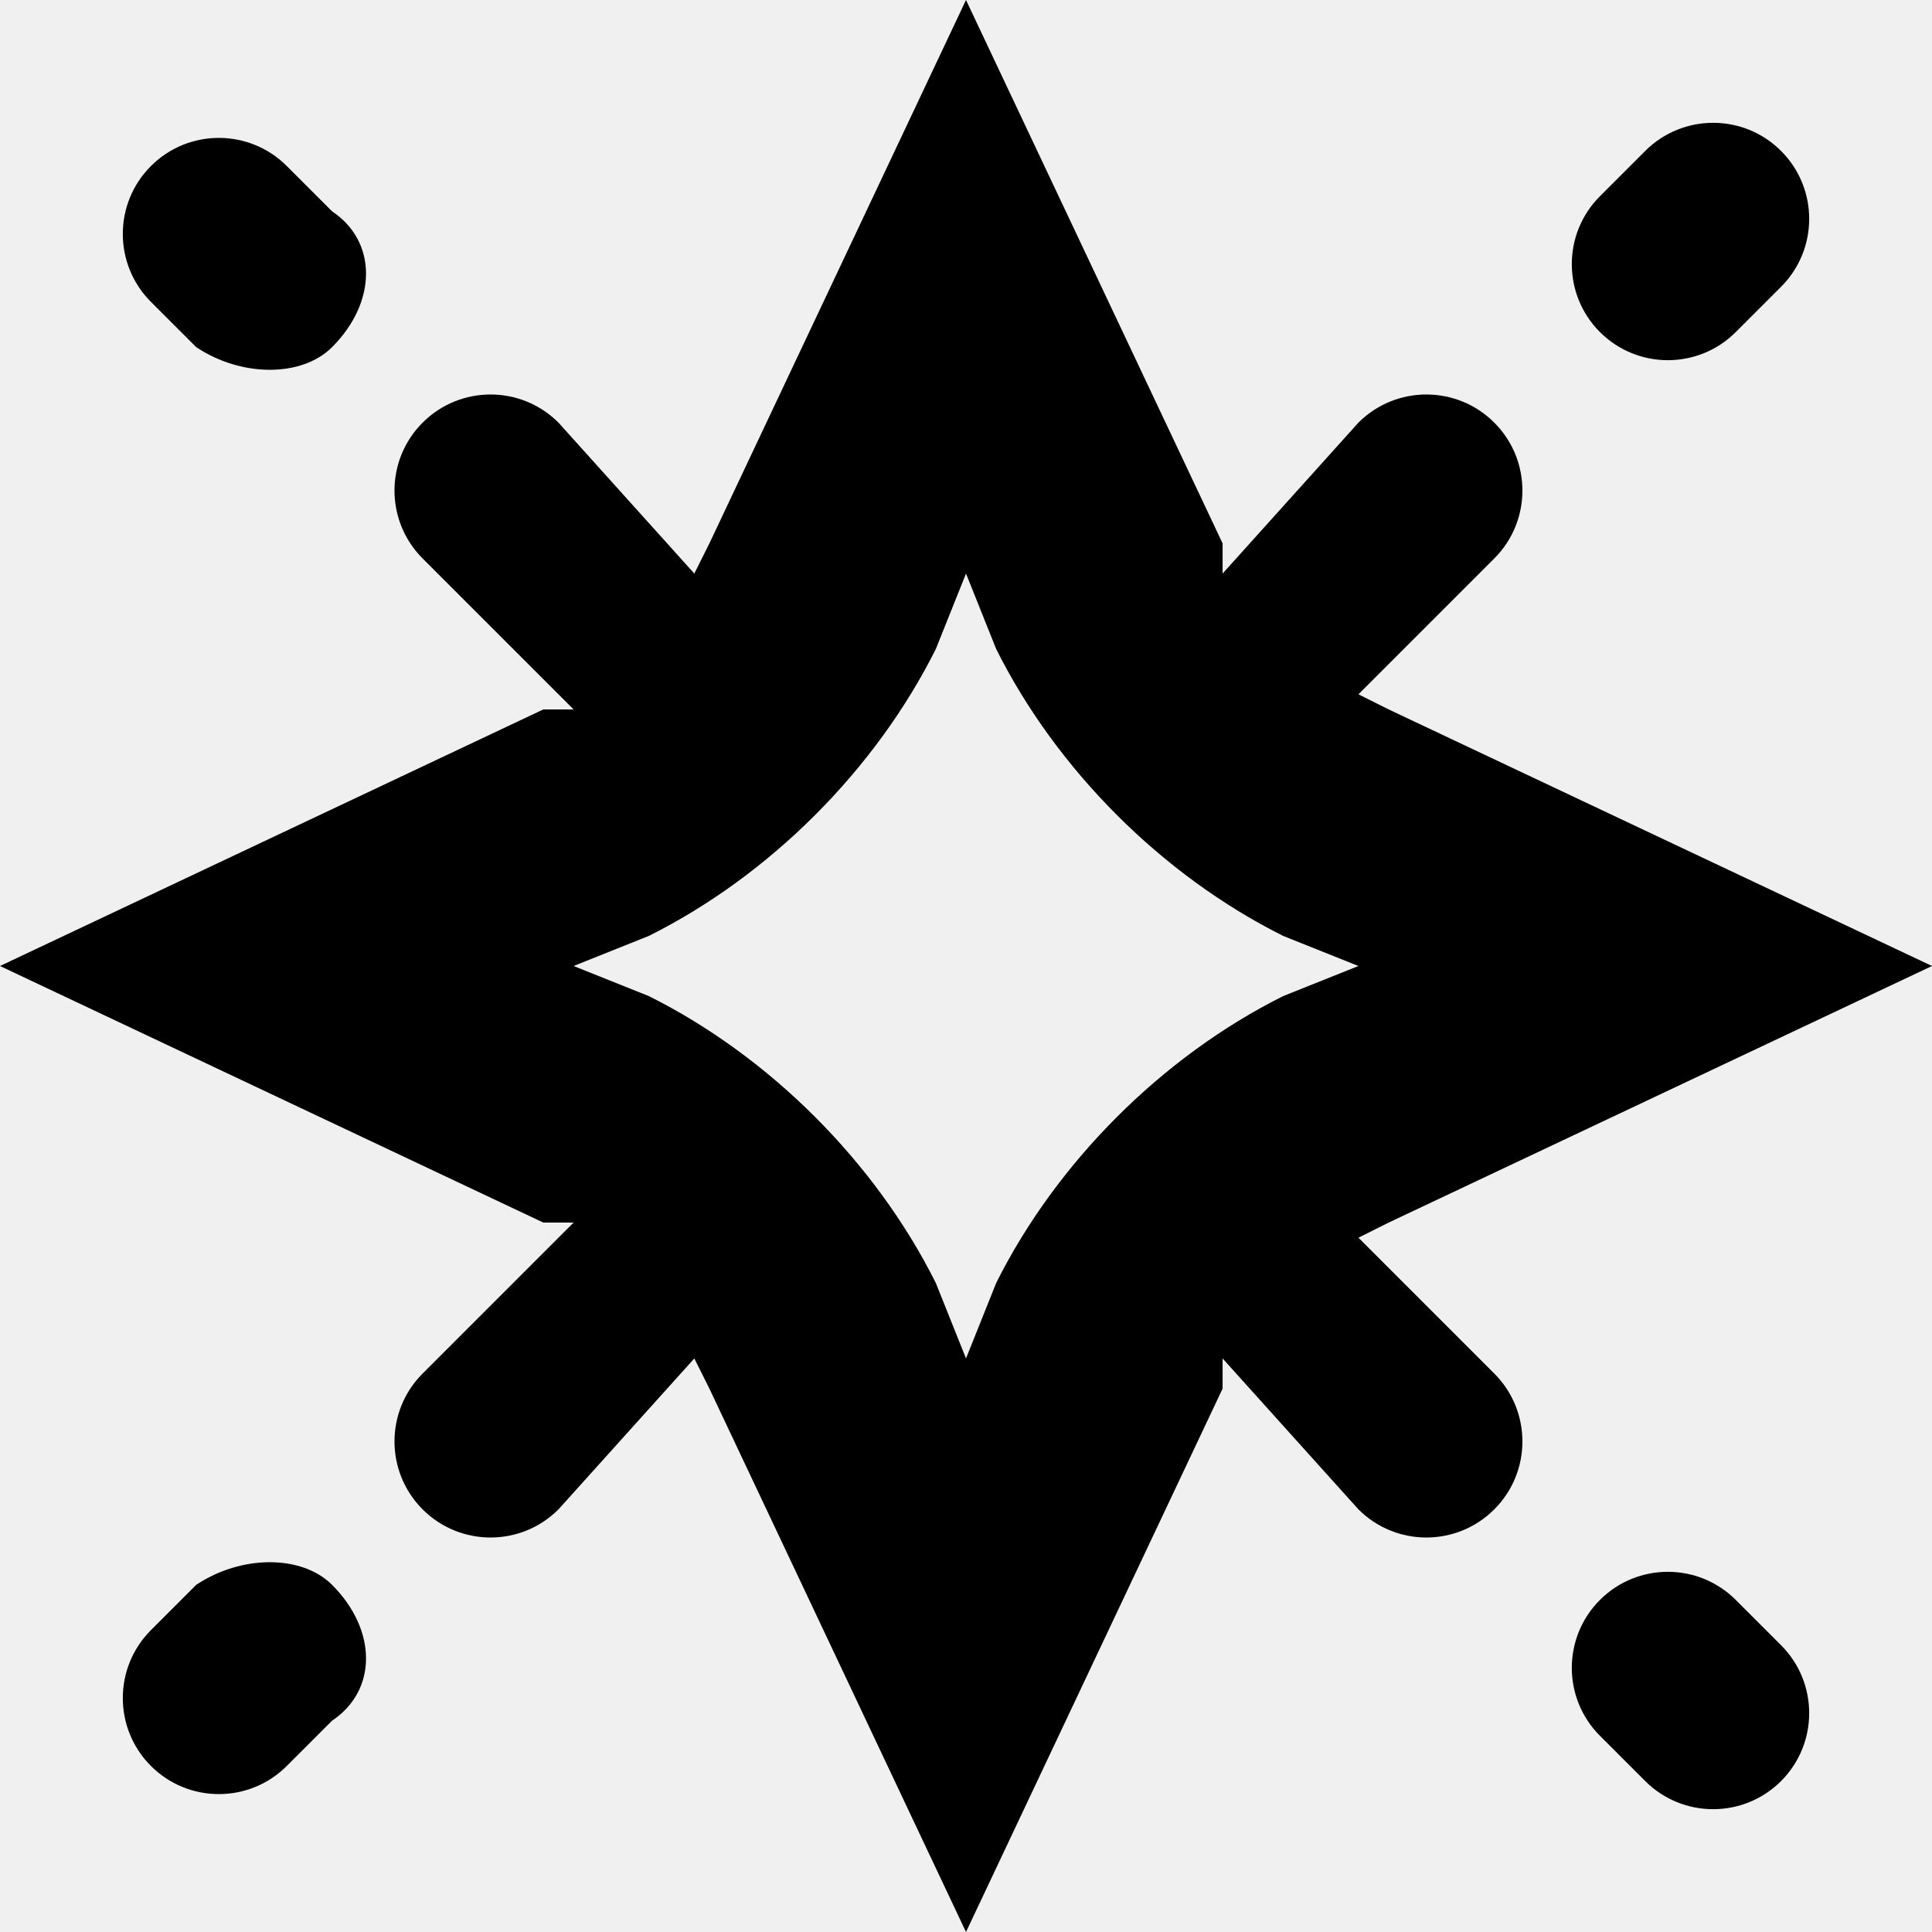
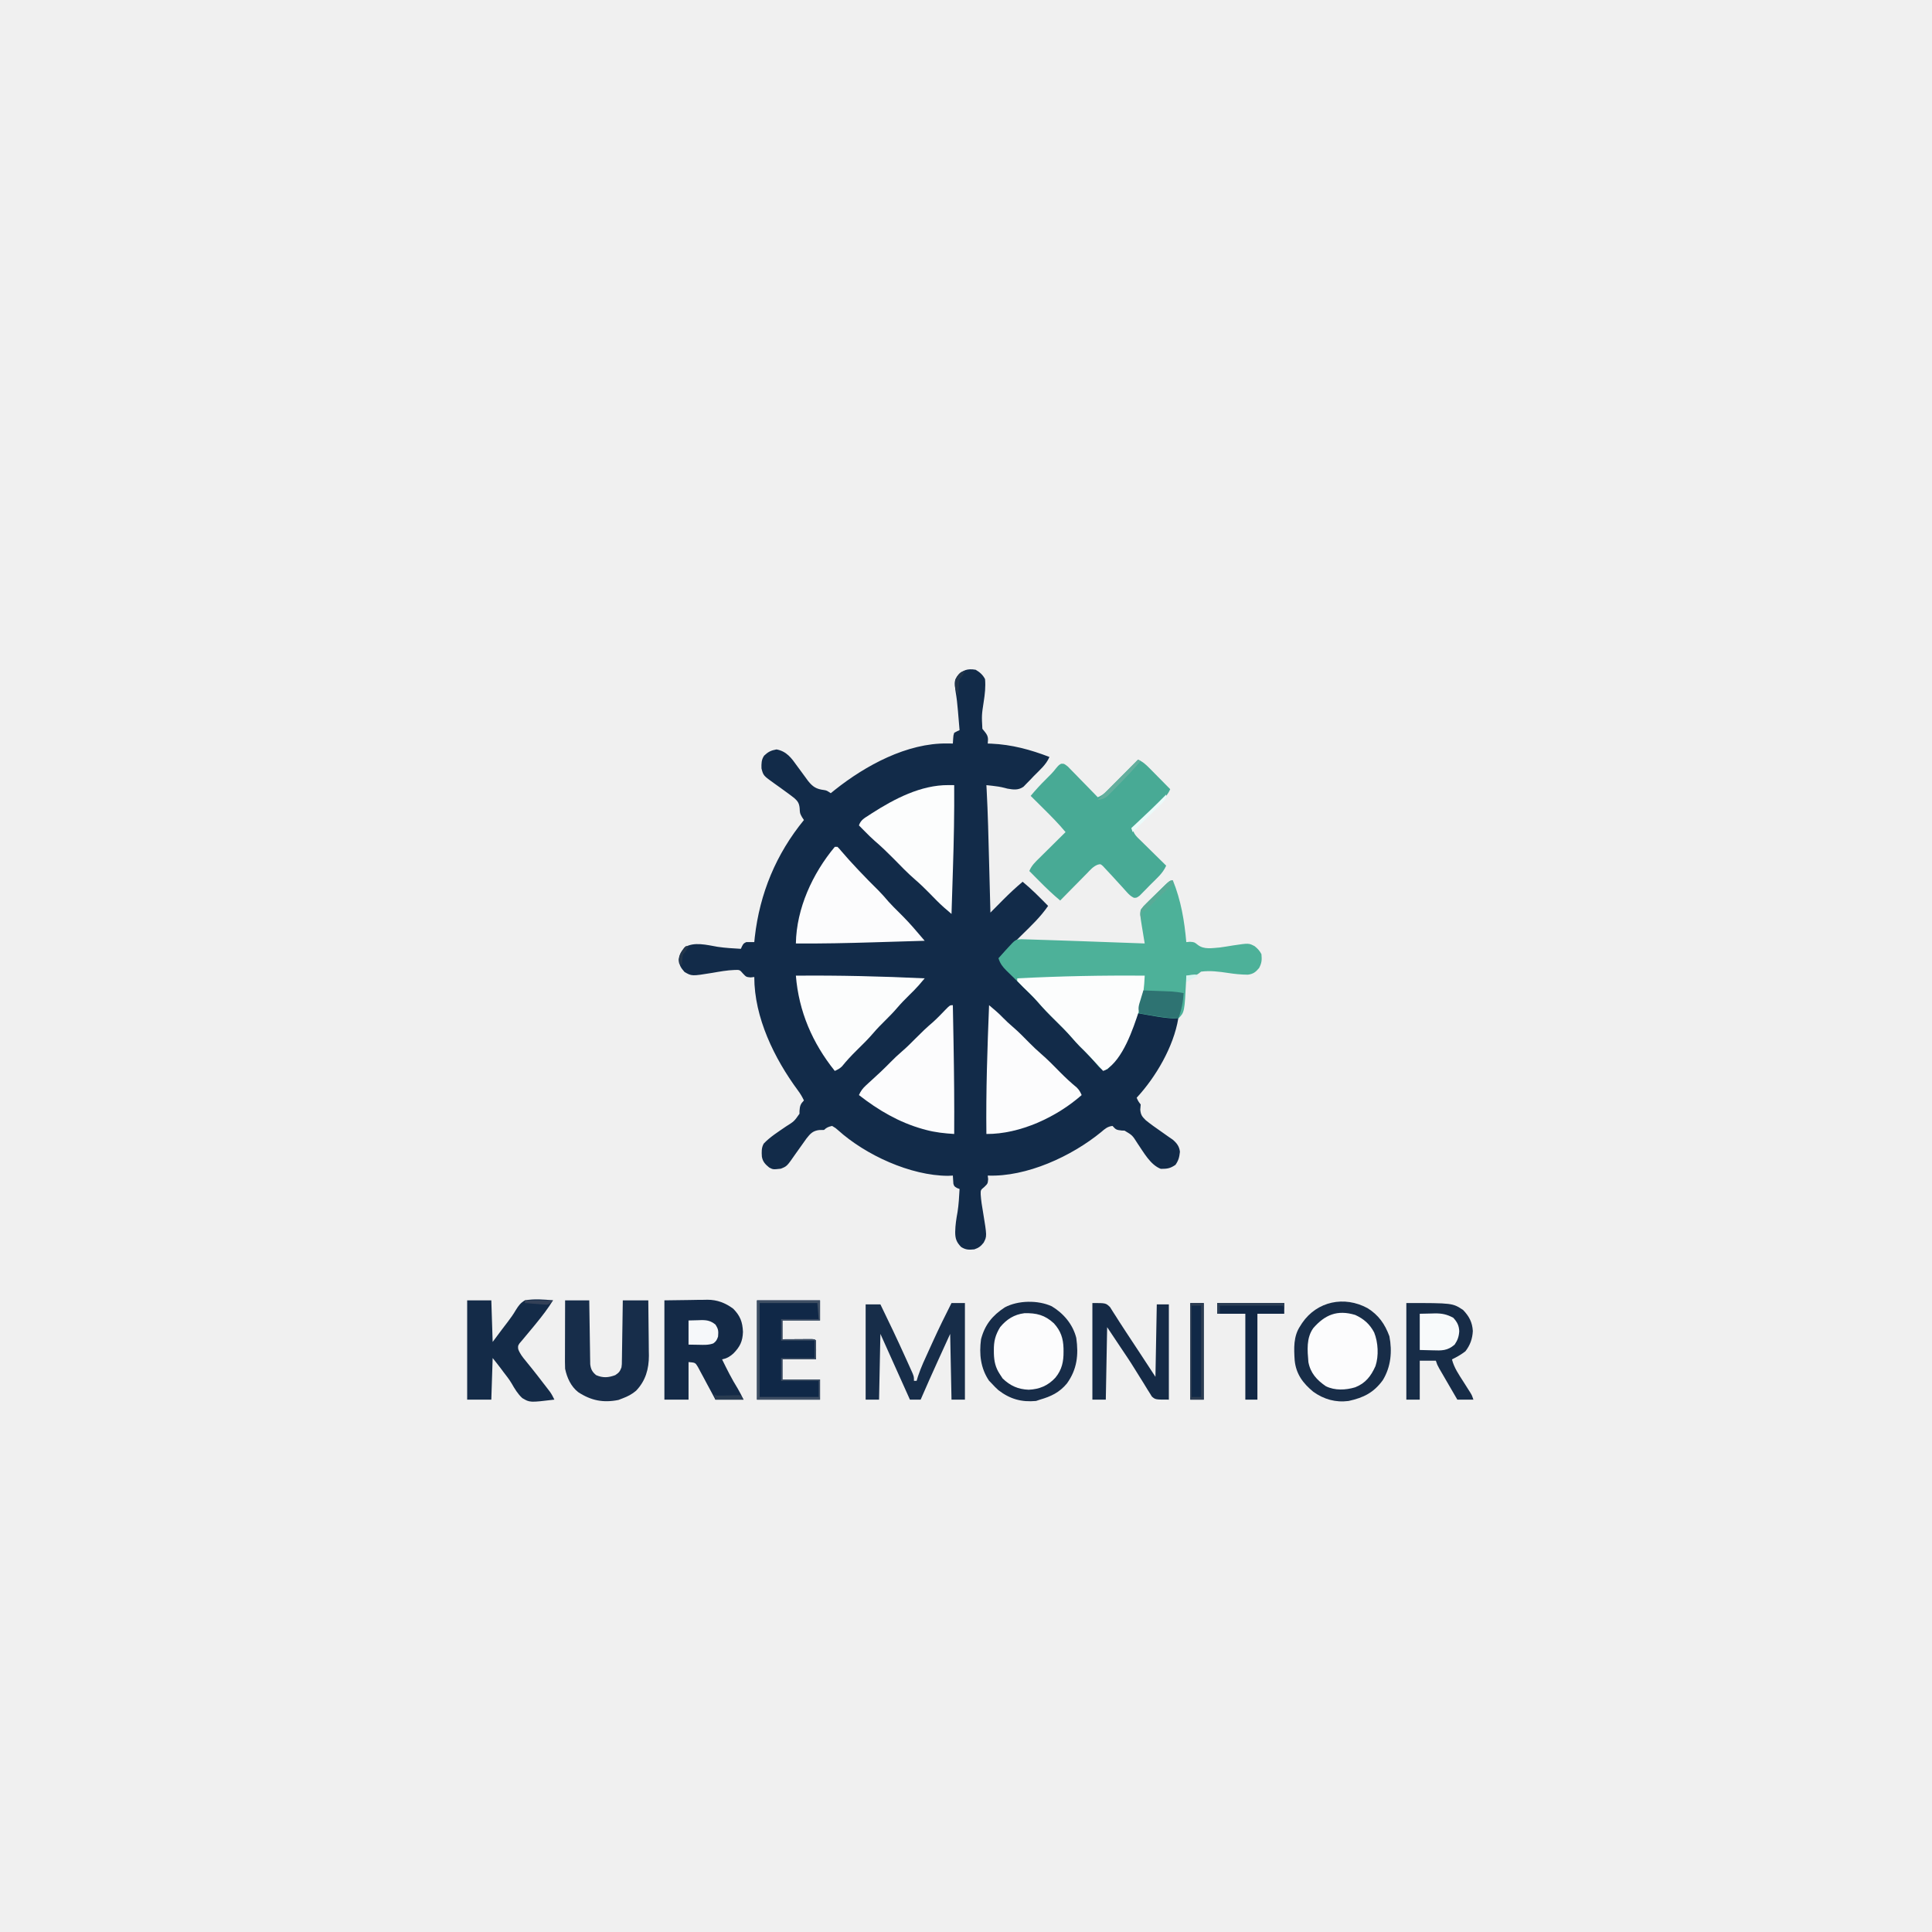
- <svg xmlns="http://www.w3.org/2000/svg" viewBox="0 0 128 128">
-   <path fill-rule="evenodd" d="M81 36 64 0 47 36l-1 2-9-10a6 6 0 0 0-9 9l10 10h-2L0 64l36 17h2L28 91a6 6 0 1 0 9 9l9-10 1 2 17 36 17-36v-2l9 10a6 6 0 1 0 9-9l-9-9 2-1 36-17-36-17-2-1 9-9a6 6 0 1 0-9-9l-9 10v-2Zm-17 2-2 5c-4 8-11 15-19 19l-5 2 5 2c8 4 15 11 19 19l2 5 2-5c4-8 11-15 19-19l5-2-5-2c-8-4-15-11-19-19l-2-5Z" clip-rule="evenodd" />
-   <path d="M118 19a6 6 0 0 0-9-9l-3 3a6 6 0 1 0 9 9l3-3Zm-96 4c-2 2-6 2-9 0l-3-3a6 6 0 1 1 9-9l3 3c3 2 3 6 0 9Zm0 82c-2-2-6-2-9 0l-3 3a6 6 0 1 0 9 9l3-3c3-2 3-6 0-9Zm96 4a6 6 0 0 1-9 9l-3-3a6 6 0 1 1 9-9l3 3Z" />
-   <style>path{fill:#000}@media (prefers-color-scheme:dark){path{fill:#fff}}</style>
+ <svg xmlns="http://www.w3.org/2000/svg" version="1.1" width="512" height="512" viewBox="30 130 450 220">
+   <g transform="translate(36, 136) scale(0.3125)">
+     <path d="M0 0 C3.025 1.736 5.418 3.836 7 7 C7.505 12.687 6.885 18.195 6 23.812 C4.461 33.887 4.461 33.887 5 44 C5.668 44.824 6.335 45.647 7.023 46.496 C9.439 49.556 9.354 51.199 9 55 C10.328 55.039 10.328 55.039 11.684 55.078 C26.91 55.775 40.823 59.518 55 65 C52.523 70.779 47.654 74.837 43.312 79.25 C42.426 80.186 41.54 81.122 40.627 82.086 C39.756 82.97 38.885 83.855 37.988 84.766 C36.806 85.984 36.806 85.984 35.599 87.228 C31.682 89.899 28.191 89.377 23.664 88.598 C22.991 88.421 22.318 88.244 21.625 88.062 C18.535 87.257 15.508 86.808 12.337 86.467 C11.526 86.379 10.714 86.291 9.877 86.2 C8.948 86.101 8.948 86.101 8 86 C8.06 87.071 8.12 88.143 8.181 89.247 C9.125 107.069 9.534 124.906 9.996 142.746 C10.108 147.071 10.223 151.396 10.338 155.721 C10.561 164.147 10.781 172.574 11 181 C11.443 180.552 11.886 180.104 12.342 179.642 C14.392 177.571 16.446 175.504 18.5 173.438 C19.196 172.733 19.892 172.029 20.609 171.303 C25.236 166.655 30.005 162.249 35 158 C41.784 163.55 47.855 169.764 54 176 C48.408 184.189 41.357 190.832 34.312 197.75 C32.456 199.579 30.601 201.409 28.748 203.243 C27.603 204.377 26.454 205.508 25.303 206.635 C21.187 210.466 21.187 210.466 18 215 C18.877 220.176 23.123 223.485 26.73 226.988 C27.399 227.65 28.068 228.312 28.757 228.994 C30.893 231.108 33.04 233.211 35.188 235.312 C37.316 237.405 39.442 239.5 41.565 241.598 C42.884 242.901 44.206 244.2 45.532 245.495 C49.355 249.257 52.939 253.154 56.442 257.215 C58.266 259.305 60.177 261.276 62.156 263.219 C62.869 263.924 63.582 264.629 64.316 265.355 C65.037 266.063 65.758 266.771 66.5 267.5 C71.323 272.236 75.966 277.027 80.375 282.152 C82.736 284.837 85.255 287.313 87.812 289.812 C90.547 292.487 92.878 294.816 95 298 C99.326 296.485 101.285 293.239 103.688 289.562 C104.118 288.911 104.549 288.259 104.992 287.588 C111.546 277.364 116.229 266.131 121 255 C130.9 256.65 140.8 258.3 151 260 C147.509 280.944 134.343 303.524 120 319 C121.22 321.691 121.22 321.691 123 324 C122.897 325.279 122.794 326.558 122.688 327.875 C123.065 331.772 123.954 332.955 126.793 335.762 C130.401 338.684 134.184 341.358 138 344 C140.066 345.454 142.129 346.911 144.188 348.375 C145.047 348.96 145.907 349.545 146.793 350.148 C149.879 352.737 151.804 355.209 152.25 359.281 C151.798 363.291 151.267 365.611 148.938 369 C144.971 371.7 142.808 372 138 372 C130.169 369.017 125.214 359.635 120.603 352.975 C116.799 346.957 116.799 346.957 110.965 343.496 C110.296 343.477 109.627 343.457 108.938 343.438 C104.818 342.98 104.545 342.8 102 340 C98.32 340.391 96.305 342.199 93.562 344.562 C71.473 362.653 37.948 378.135 9 377 C9.103 377.887 9.206 378.774 9.312 379.688 C9 383 9 383 6.5 385.438 C3.688 387.774 3.688 387.774 3.75 391.082 C4.035 395.552 4.72 399.845 5.5 404.25 C8.448 422.22 8.448 422.22 5.98 426.957 C3.896 429.645 2.232 430.923 -1 432 C-5.097 432.379 -7.278 432.449 -10.812 430.25 C-14.287 426.676 -15.28 423.965 -15.25 419 C-15.163 413.946 -14.431 409.175 -13.512 404.215 C-12.604 398.514 -12.324 392.759 -12 387 C-12.645 386.755 -13.289 386.51 -13.953 386.258 C-16 385 -16 385 -16.609 383.055 C-16.74 381.036 -16.87 379.018 -17 377 C-18.763 377.093 -18.763 377.093 -20.562 377.188 C-48.639 377.1 -82.093 361.632 -102.55 343.177 C-104.256 341.637 -104.256 341.637 -107 340 C-109.59 340.592 -111.119 341.119 -113 343 C-114.794 343.031 -114.794 343.031 -116.625 343.062 C-121.361 343.65 -123.194 345.693 -126.078 349.344 C-130.267 355.132 -130.267 355.132 -134.361 360.987 C-140.673 370.085 -140.673 370.085 -145.246 371.883 C-151.018 372.521 -151.018 372.521 -153.879 371.004 C-156.809 368.624 -158.74 366.616 -159.344 362.863 C-159.561 359.317 -159.737 356.283 -157.93 353.137 C-153.181 348.138 -147.056 344.337 -141.402 340.43 C-135.254 336.562 -135.254 336.562 -131.301 330.902 C-131.305 330.254 -131.309 329.606 -131.312 328.938 C-131.003 325.034 -130.634 323.748 -128 321 C-129.278 318.303 -130.677 315.942 -132.469 313.559 C-150.029 289.744 -165 259.276 -165 229 C-166.33 229.155 -166.33 229.155 -167.688 229.312 C-171 229 -171 229 -173.375 226.5 C-175.826 223.634 -175.826 223.634 -179.547 223.75 C-185.238 223.931 -190.802 224.973 -196.402 225.934 C-211.6 228.4 -211.6 228.4 -217 225.25 C-219.773 222.13 -220.833 220.28 -221.375 216.125 C-220.899 212.155 -219.47 210.105 -217 207 C-210.158 202.439 -200.096 205.173 -192.402 206.488 C-186.632 207.356 -180.822 207.668 -175 208 C-174.711 207.361 -174.423 206.721 -174.125 206.062 C-173 204 -173 204 -171 203 C-169 202.96 -167 202.957 -165 203 C-164.876 201.762 -164.752 200.525 -164.625 199.25 C-160.892 166.658 -148.768 137.408 -128 112 C-128.491 111.255 -128.982 110.51 -129.488 109.742 C-131 107 -131 107 -131.188 103.125 C-131.563 99.583 -132.478 98.062 -135.125 95.688 C-137.929 93.469 -140.834 91.393 -143.727 89.293 C-144.388 88.812 -145.049 88.331 -145.73 87.835 C-147.053 86.879 -148.382 85.932 -149.719 84.995 C-158.245 78.921 -158.245 78.921 -159.637 73.535 C-159.712 69.876 -159.756 67.127 -157.672 64.02 C-154.673 61.176 -152.543 60.095 -148.438 59.375 C-140.903 60.745 -137.237 65.865 -133.062 71.75 C-132.007 73.186 -130.95 74.621 -129.891 76.055 C-128.253 78.288 -126.618 80.522 -124.984 82.758 C-121.435 87.252 -118.76 88.945 -113.016 89.648 C-111 90 -111 90 -108 92 C-106.982 91.178 -105.963 90.355 -104.914 89.508 C-82.091 71.378 -51.147 54.475 -21.062 54.938 C-20.29 54.947 -19.518 54.956 -18.723 54.965 C-18.154 54.976 -17.586 54.988 -17 55 C-16.918 53.721 -16.835 52.443 -16.75 51.125 C-16.609 48.945 -16.609 48.945 -16 47 C-13.962 45.878 -13.962 45.878 -12 45 C-12.309 41.291 -12.623 37.583 -12.938 33.875 C-13.025 32.828 -13.112 31.782 -13.201 30.703 C-13.624 25.755 -14.119 20.892 -15 16 C-15.869 8.556 -15.869 8.556 -13.953 5.125 C-9.949 0.226 -6.231 -1.064 0 0 Z " fill="#122B49" transform="translate(708,112)" />
+     <path d="M0 0 C6.045 14.886 8.585 30.079 10 46 C10.887 45.917 11.774 45.835 12.688 45.75 C16 46 16 46 18.469 47.977 C23.181 51.743 29.242 50.419 35 50 C38.311 49.554 41.596 49.015 44.891 48.465 C56.582 46.717 56.582 46.717 60.98 49.051 C63.143 50.792 64.754 52.509 66 55 C66.407 59.234 66.256 61.516 64.25 65.312 C61.702 68.356 59.875 69.761 55.914 70.266 C50.909 70.231 46.136 69.772 41.188 69 C34.53 67.989 27.715 67.11 21 68 C20.363 68.501 19.726 69.003 19.07 69.52 C16.085 71.655 13.57 71.206 10 71 C9.974 71.813 9.948 72.627 9.922 73.465 C8.692 98.308 8.692 98.308 4 103 C-6.06 102.925 -16.124 100.745 -26 99 C-26.34 99.909 -26.681 100.818 -27.031 101.754 C-32.261 115.436 -38.526 130.427 -49 141 C-53 141 -53 141 -55.008 139.164 C-55.706 138.326 -56.405 137.488 -57.125 136.625 C-61.043 132.063 -65.137 127.81 -69.445 123.617 C-71.478 121.535 -73.378 119.429 -75.273 117.227 C-79.141 112.766 -83.29 108.635 -87.5 104.5 C-91.545 100.528 -95.557 96.584 -99.23 92.262 C-102.348 88.636 -105.676 85.277 -109.082 81.926 C-109.626 81.389 -110.171 80.853 -110.732 80.3 C-113 78.068 -115.272 75.839 -117.552 73.619 C-119.236 71.978 -120.909 70.328 -122.582 68.676 C-123.097 68.18 -123.611 67.684 -124.141 67.173 C-127.015 64.32 -128.803 61.883 -130 58 C-128.233 56.038 -126.462 54.08 -124.688 52.125 C-123.938 51.292 -123.938 51.292 -123.174 50.441 C-117.384 44.076 -117.384 44.076 -112.968 43.833 C-111.706 43.873 -110.445 43.912 -109.145 43.953 C-108.434 43.973 -107.724 43.992 -106.993 44.013 C-104.599 44.081 -102.206 44.166 -99.812 44.25 C-98.122 44.302 -96.431 44.353 -94.74 44.404 C-88.826 44.586 -82.913 44.793 -77 45 C-74.557 45.084 -72.113 45.168 -69.67 45.252 C-53.446 45.813 -37.223 46.398 -21 47 C-21.217 45.698 -21.433 44.396 -21.656 43.055 C-21.938 41.328 -22.219 39.602 -22.5 37.875 C-22.643 37.019 -22.786 36.163 -22.934 35.281 C-24.507 25.538 -24.507 25.538 -24 22 C-22.012 19.299 -22.012 19.299 -19.258 16.602 C-18.774 16.122 -18.291 15.642 -17.792 15.148 C-16.772 14.141 -15.745 13.141 -14.71 12.148 C-13.123 10.623 -11.558 9.078 -9.996 7.527 C-2.327 0 -2.327 0 0 0 Z " fill="#4DB199" transform="translate(855,269)" />
+     <path d="M0 0 C3.668 1.539 5.986 3.755 8.766 6.57 C9.655 7.466 10.545 8.362 11.461 9.285 C12.381 10.222 13.302 11.159 14.25 12.125 C15.195 13.08 16.14 14.034 17.086 14.988 C19.395 17.321 21.7 19.658 24 22 C22.453 25.689 20.207 28.037 17.387 30.844 C16.468 31.76 15.55 32.677 14.604 33.621 C13.885 34.33 13.885 34.33 13.152 35.054 C11.698 36.49 10.252 37.934 8.807 39.379 C4.678 43.482 0.603 47.427 -4 51 C-3.56 55.376 -0.645 57.738 2.348 60.641 C3.145 61.431 3.145 61.431 3.958 62.238 C5.652 63.916 7.357 65.583 9.062 67.25 C10.215 68.387 11.367 69.525 12.518 70.664 C15.337 73.451 18.166 76.228 21 79 C18.521 84.828 13.517 88.893 9.125 93.312 C8.214 94.257 7.302 95.201 6.363 96.174 C5.483 97.061 4.602 97.949 3.695 98.863 C2.891 99.681 2.087 100.499 1.258 101.341 C-1 103 -1 103 -3.097 102.95 C-5.27 101.865 -6.515 100.743 -8.137 98.938 C-8.996 97.995 -8.996 97.995 -9.874 97.033 C-10.472 96.362 -11.071 95.691 -11.688 95 C-12.938 93.635 -14.189 92.27 -15.441 90.906 C-16.628 89.604 -17.814 88.302 -19 87 C-20.69 85.147 -22.396 83.318 -24.125 81.5 C-24.788 80.788 -25.45 80.077 -26.133 79.344 C-27.885 77.759 -27.885 77.759 -29.939 78.26 C-33.366 79.491 -35.589 82.225 -38.078 84.785 C-38.65 85.361 -39.221 85.937 -39.81 86.53 C-41.63 88.367 -43.44 90.215 -45.25 92.062 C-46.484 93.311 -47.718 94.559 -48.953 95.807 C-51.977 98.863 -54.991 101.929 -58 105 C-63.437 100.47 -68.465 95.657 -73.438 90.625 C-74.169 89.889 -74.901 89.153 -75.654 88.395 C-77.439 86.599 -79.22 84.8 -81 83 C-79.378 78.899 -76.423 76.169 -73.336 73.141 C-72.508 72.317 -72.508 72.317 -71.663 71.476 C-69.905 69.729 -68.14 67.99 -66.375 66.25 C-65.179 65.064 -63.984 63.878 -62.789 62.691 C-59.865 59.789 -56.934 56.893 -54 54 C-59.104 47.819 -64.683 42.202 -70.375 36.562 C-71.302 35.64 -72.229 34.718 -73.184 33.768 C-75.453 31.509 -77.726 29.254 -80 27 C-76.303 22.578 -72.497 18.404 -68.375 14.375 C-65.681 11.741 -63.18 9.239 -60.914 6.227 C-59 4 -59 4 -57.247 3.025 C-55 3 -55 3 -52.251 5.181 C-51.201 6.232 -50.165 7.296 -49.141 8.371 C-48.591 8.927 -48.042 9.484 -47.476 10.057 C-45.722 11.839 -43.986 13.638 -42.25 15.438 C-41.065 16.648 -39.879 17.857 -38.691 19.064 C-35.781 22.03 -32.886 25.011 -30 28 C-25.804 26.362 -23.013 23.267 -19.922 20.117 C-19.35 19.543 -18.779 18.969 -18.19 18.377 C-16.372 16.548 -14.561 14.711 -12.75 12.875 C-11.516 11.631 -10.282 10.388 -9.047 9.145 C-6.026 6.102 -3.011 3.052 0 0 Z " fill="#48AA95" transform="translate(829,179)" />
+     <path d="M0 0 C8.203 5.077 12.968 11.895 16.281 20.93 C18.48 32.291 17.437 43.8 11.328 53.75 C4.56 62.987 -2.941 66.738 -14.094 69.18 C-23.746 70.468 -32.48 67.988 -40.406 62.367 C-48.099 56.043 -53.27 49.183 -54.321 38.97 C-54.902 29.961 -55.367 20.909 -50.094 13.18 C-49.658 12.489 -49.222 11.798 -48.773 11.086 C-37.603 -5.273 -17.183 -9.342 0 0 Z " fill="#FCFCFD" transform="translate(1000.094,587.8203)" />
+     <path d="M0 0 C8.831 5.331 15.704 13.47 18.25 23.562 C20.043 36.212 18.863 47.009 11.25 57.562 C5.682 64.227 -0.522 67.175 -8.75 69.562 C-9.74 69.892 -10.73 70.222 -11.75 70.562 C-22.557 71.566 -31.11 69.193 -39.75 62.562 C-42.375 60.125 -42.375 60.125 -44.75 57.562 C-45.771 56.511 -45.771 56.511 -46.812 55.438 C-53.106 46.099 -54.236 35.533 -52.75 24.562 C-49.914 13.714 -44.271 6.892 -35.094 0.824 C-25.151 -4.528 -10.222 -4.719 0 0 Z " fill="#FCFCFD" transform="translate(764.75,586.4375)" />
+     <path d="M0 0 C0.173 9.062 0.339 18.125 0.5 27.188 C0.512 27.857 0.524 28.526 0.536 29.215 C0.929 51.478 1.144 73.733 1 96 C-6.225 95.541 -13.13 94.834 -20.125 92.938 C-20.927 92.721 -21.729 92.505 -22.555 92.282 C-40.288 87.251 -55.542 78.277 -70 67 C-68.639 63.917 -67.14 61.945 -64.656 59.68 C-63.992 59.067 -63.327 58.454 -62.643 57.822 C-61.936 57.18 -61.228 56.537 -60.5 55.875 C-59.04 54.53 -57.582 53.184 -56.125 51.836 C-55.416 51.181 -54.707 50.526 -53.977 49.851 C-51.421 47.458 -48.956 44.995 -46.5 42.5 C-43.811 39.776 -41.102 37.168 -38.188 34.688 C-34.429 31.478 -30.973 28.012 -27.5 24.5 C-23.478 20.432 -19.421 16.524 -15.047 12.832 C-11.769 9.898 -8.722 6.729 -5.679 3.554 C-2.215 0 -2.215 0 0 0 Z " fill="#FCFCFD" transform="translate(691,362)" />
+     <path d="M0 0 C0.66 0 1.32 0 2 0 C3.472 1.475 3.472 1.475 5.172 3.512 C8.754 7.723 12.464 11.784 16.25 15.812 C17.225 16.852 17.225 16.852 18.219 17.912 C22.936 22.922 27.766 27.792 32.66 32.629 C35.261 35.265 37.658 38.023 40.059 40.84 C42.601 43.669 45.295 46.327 48 49 C52.55 53.5 56.875 58.105 61 63 C62.035 64.209 63.07 65.418 64.106 66.626 C64.648 67.257 65.189 67.889 65.747 68.539 C66.161 69.021 66.574 69.503 67 70 C58.322 70.265 49.644 70.526 40.967 70.782 C36.934 70.901 32.901 71.022 28.869 71.146 C9.573 71.737 -9.692 72.17 -29 72 C-28.552 45.873 -16.59 19.908 0 0 Z " fill="#FCFCFD" transform="translate(603,244)" />
+     <path d="M0 0 C-0.397 8.125 -0.972 15.789 -3.438 23.562 C-3.696 24.395 -3.955 25.227 -4.222 26.084 C-8.649 39.664 -16.233 62.587 -29.289 70.363 C-29.854 70.573 -30.418 70.784 -31 71 C-31.69 70.238 -32.379 69.476 -33.09 68.691 C-38.176 63.096 -43.3 57.591 -48.734 52.328 C-50.652 50.358 -52.442 48.348 -54.234 46.266 C-58.116 41.794 -62.277 37.647 -66.5 33.5 C-71.3 28.785 -75.916 24.017 -80.303 18.915 C-83.578 15.219 -87.167 11.832 -90.721 8.406 C-92.183 6.973 -93.596 5.49 -95 4 C-95 3.34 -95 2.68 -95 2 C-63.31 0.362 -31.73 -0.275 0 0 Z " fill="#FCFDFD" transform="translate(834,340)" />
+     <path d="M0 0 C32.057 -0.297 63.979 0.477 96 2 C95.058 3.109 94.115 4.217 93.172 5.324 C92.384 6.25 92.384 6.25 91.581 7.194 C89.359 9.732 86.975 12.081 84.562 14.438 C81.424 17.53 78.36 20.644 75.5 24 C72.659 27.333 69.616 30.426 66.5 33.5 C63.447 36.512 60.459 39.535 57.688 42.812 C53.768 47.416 49.435 51.596 45.136 55.84 C41.359 59.586 37.767 63.398 34.43 67.547 C32.779 69.224 31.144 70.062 29 71 C12.315 50.173 2.182 26.728 0 0 Z " fill="#FCFDFD" transform="translate(574,340)" />
+     <path d="M0 0 C1.127 0.96 2.253 1.921 3.379 2.883 C4.006 3.418 4.634 3.953 5.28 4.505 C7.086 6.075 8.78 7.711 10.438 9.438 C12.749 11.79 15.112 13.991 17.625 16.125 C22.008 19.894 26.043 23.985 30.081 28.118 C32.926 31.009 35.832 33.758 38.906 36.406 C43.868 40.693 48.411 45.361 53 50.039 C56.952 54.037 60.989 57.792 65.336 61.359 C67.115 63.113 68.018 64.719 69 67 C50.422 83.39 23.061 96.184 -2 96 C-2.38 63.963 -1.278 32.009 0 0 Z " fill="#FCFCFD" transform="translate(718,362)" />
+     <path d="M0 0 C0.805 0.004 1.609 0.009 2.438 0.013 C3.048 0.019 3.658 0.024 4.287 0.03 C4.443 20.736 4.031 41.387 3.359 62.08 C3.235 65.93 3.117 69.78 2.998 73.63 C2.766 81.097 2.528 88.563 2.287 96.03 C-1.466 92.86 -5.174 89.701 -8.616 86.19 C-9.279 85.519 -9.942 84.848 -10.625 84.157 C-11.972 82.785 -13.318 81.412 -14.665 80.04 C-17.881 76.786 -21.118 73.63 -24.592 70.651 C-30.485 65.576 -35.838 59.949 -41.292 54.413 C-45.707 49.957 -50.174 45.664 -54.936 41.58 C-57.482 39.359 -59.841 36.998 -62.213 34.593 C-63.497 33.295 -63.497 33.295 -64.807 31.971 C-65.751 31.01 -65.751 31.01 -66.713 30.03 C-65.358 25.963 -62.66 24.644 -59.213 22.405 C-58.546 21.968 -57.879 21.532 -57.192 21.082 C-40.358 10.256 -20.512 -0.144 0 0 Z " fill="#FCFDFD" transform="translate(687.7134,197.97)" />
+     <path d="M0 0 C9.374 -0.124 9.374 -0.124 18.938 -0.25 C20.892 -0.286 22.846 -0.323 24.859 -0.36 C26.436 -0.372 28.013 -0.382 29.59 -0.391 C30.386 -0.411 31.182 -0.432 32.002 -0.453 C39.307 -0.457 45.448 1.891 51.312 6.25 C56.495 11.553 58.243 16.05 58.562 23.5 C58.326 30.54 56.329 34.603 51.473 39.559 C48.766 41.99 46.524 43.28 43 44 C46.613 51.418 50.253 58.719 54.641 65.719 C56.238 68.399 57.605 71.21 59 74 C52.07 74 45.14 74 38 74 C36.975 72.063 35.95 70.125 34.895 68.129 C33.889 66.257 32.878 64.388 31.866 62.519 C31.166 61.22 30.473 59.917 29.786 58.611 C28.796 56.733 27.785 54.868 26.77 53.004 C26.167 51.878 25.565 50.752 24.945 49.592 C23.02 46.426 23.02 46.426 18 46 C18 55.24 18 64.48 18 74 C12.06 74 6.12 74 0 74 C0 49.58 0 25.16 0 0 Z " fill="#142A47" transform="translate(476,582)" />
+     <path d="M0 0 C5.94 0 11.88 0 18 0 C18.495 15.345 18.495 15.345 19 31 C21.289 27.927 23.579 24.854 25.938 21.688 C27.338 19.852 28.74 18.017 30.145 16.184 C32.357 13.269 34.438 10.395 36.262 7.223 C38.334 3.916 39.651 2.037 43 0 C49.935 -1.24 57.028 -0.682 64 0 C60.261 6.018 56.044 11.524 51.562 17 C50.995 17.696 50.427 18.392 49.843 19.109 C47.441 22.046 45.028 24.968 42.566 27.855 C41.926 28.625 41.285 29.395 40.625 30.188 C40.081 30.82 39.537 31.453 38.977 32.105 C37.815 33.993 37.815 33.993 38.039 36.348 C39.31 39.855 41.395 42.419 43.75 45.25 C44.745 46.481 45.738 47.713 46.73 48.945 C47.522 49.922 47.522 49.922 48.33 50.919 C51.294 54.613 54.179 58.367 57.062 62.125 C57.622 62.847 58.182 63.569 58.759 64.313 C59.545 65.338 59.545 65.338 60.348 66.383 C60.812 66.985 61.276 67.587 61.754 68.208 C63.046 70.067 64.038 71.954 65 74 C46.691 76.205 46.691 76.205 41.023 72.819 C37.678 69.686 35.388 65.88 33.134 61.92 C31.348 58.896 29.213 56.214 27.062 53.438 C26.373 52.508 25.683 51.579 24.973 50.621 C23.032 48.042 21.016 45.52 19 43 C18.67 53.23 18.34 63.46 18 74 C12.06 74 6.12 74 0 74 C0 49.58 0 25.16 0 0 Z " fill="#142B48" transform="translate(329,582)" />
+     <path d="M0 0 C5.94 0 11.88 0 18 0 C18.02 1.494 18.04 2.987 18.06 4.526 C18.136 10.065 18.225 15.604 18.317 21.143 C18.356 23.54 18.391 25.938 18.422 28.336 C18.468 31.781 18.526 35.227 18.586 38.672 C18.597 39.745 18.609 40.818 18.621 41.924 C18.641 42.924 18.661 43.925 18.681 44.956 C18.694 45.835 18.708 46.715 18.722 47.621 C19.157 51.342 20.242 53.376 23.125 55.75 C28.208 57.96 32.329 57.619 37.375 55.75 C40.197 53.869 40.806 53.076 42 50 C42.324 47.579 42.324 47.579 42.319 44.956 C42.339 43.955 42.359 42.955 42.379 41.924 C42.396 40.314 42.396 40.314 42.414 38.672 C42.433 37.568 42.453 36.464 42.473 35.326 C42.533 31.801 42.579 28.275 42.625 24.75 C42.663 22.359 42.702 19.969 42.742 17.578 C42.838 11.719 42.922 5.86 43 0 C49.27 0 55.54 0 62 0 C62.099 6.919 62.172 13.838 62.22 20.758 C62.24 23.108 62.267 25.458 62.302 27.808 C62.351 31.201 62.373 34.594 62.391 37.988 C62.411 39.025 62.432 40.062 62.453 41.13 C62.456 51.19 59.991 59.961 52.922 67.348 C49.879 69.964 46.734 71.581 43 73 C41.928 73.412 40.855 73.825 39.75 74.25 C28.395 76.521 19.315 74.709 9.688 68.375 C4.301 64.1 1.378 57.649 0 51 C-0.085 49.29 -0.118 47.577 -0.114 45.864 C-0.113 44.844 -0.113 43.823 -0.113 42.771 C-0.108 41.676 -0.103 40.581 -0.098 39.453 C-0.096 38.327 -0.095 37.2 -0.093 36.04 C-0.088 32.443 -0.075 28.847 -0.062 25.25 C-0.057 22.811 -0.053 20.372 -0.049 17.934 C-0.038 11.956 -0.021 5.978 0 0 Z " fill="#172D4A" transform="translate(402,582)" />
+     <path d="M0 0 C15.51 0 31.02 0 47 0 C47 4.95 47 9.9 47 15 C37.76 15 28.52 15 19 15 C19 19.62 19 24.24 19 29 C21.581 28.983 21.581 28.983 24.215 28.965 C26.456 28.955 28.697 28.946 30.938 28.938 C32.074 28.929 33.21 28.921 34.381 28.912 C35.46 28.909 36.54 28.906 37.652 28.902 C39.153 28.894 39.153 28.894 40.683 28.886 C43 29 43 29 44 30 C44.144 34.668 44.042 39.329 44 44 C35.75 44 27.5 44 19 44 C19 48.95 19 53.9 19 59 C28.24 59 37.48 59 47 59 C47 63.95 47 68.9 47 74 C31.49 74 15.98 74 0 74 C0 49.58 0 25.16 0 0 Z " fill="#102847" transform="translate(545,582)" />
+     <path d="M0 0 C34.457 0 34.457 0 42.312 5.188 C46.803 9.887 49.181 14.313 49.562 20.875 C49.269 26.648 47.569 31.435 44 36 C40.845 38.418 37.582 40.289 34 42 C35.586 48.269 39.124 53.303 42.562 58.688 C43.754 60.565 44.943 62.443 46.129 64.324 C46.656 65.15 47.182 65.976 47.725 66.827 C49 69 49 69 50 72 C46.04 72 42.08 72 38 72 C35.879 68.354 33.761 64.706 31.646 61.056 C30.927 59.815 30.206 58.575 29.484 57.335 C28.446 55.551 27.412 53.766 26.379 51.98 C25.756 50.907 25.133 49.833 24.49 48.727 C23 46 23 46 22 43 C18.04 43 14.08 43 10 43 C10 52.57 10 62.14 10 72 C6.7 72 3.4 72 0 72 C0 48.24 0 24.48 0 0 Z " fill="#172C47" transform="translate(1029,584)" />
+     <path d="M0 0 C3.3 0 6.6 0 10 0 C10 23.76 10 47.52 10 72 C6.7 72 3.4 72 0 72 C-0.33 55.83 -0.66 39.66 -1 23 C-3.331 28.115 -5.661 33.23 -8.062 38.5 C-8.782 40.077 -9.501 41.654 -10.242 43.279 C-14.585 52.814 -18.828 62.389 -23 72 C-25.64 72 -28.28 72 -31 72 C-38.354 55.676 -45.678 39.339 -53 23 C-53.33 39.17 -53.66 55.34 -54 72 C-57.3 72 -60.6 72 -64 72 C-64 48.57 -64 25.14 -64 1 C-60.37 1 -56.74 1 -53 1 C-46.711 13.906 -40.53 26.853 -34.624 39.939 C-34.042 41.228 -33.458 42.516 -32.872 43.804 C-32.05 45.614 -31.236 47.428 -30.422 49.242 C-29.954 50.282 -29.485 51.322 -29.003 52.394 C-28 55 -28 55 -28 58 C-27.34 58 -26.68 58 -26 58 C-25.48 56.269 -25.48 56.269 -24.949 54.504 C-22.722 47.831 -19.734 41.486 -16.804 35.101 C-15.827 32.969 -14.857 30.833 -13.889 28.697 C-9.481 19.017 -4.817 9.483 0 0 Z " fill="#172D49" transform="translate(690,584)" />
+     <path d="M0 0 C10 0 10 0 13.136 3.013 C14.058 4.401 14.943 5.815 15.797 7.246 C16.536 8.386 16.536 8.386 17.29 9.548 C18.344 11.177 19.382 12.814 20.407 14.46 C21.995 16.992 23.633 19.482 25.295 21.965 C28.647 26.976 31.951 32.017 35.25 37.062 C39.127 42.982 43.005 48.901 47 55 C47.33 37.18 47.66 19.36 48 1 C50.97 1 53.94 1 57 1 C57 24.43 57 47.86 57 72 C47 72 47 72 44.339 69.712 C43.363 68.13 43.363 68.13 42.367 66.516 C42.001 65.945 41.634 65.374 41.257 64.786 C40.095 62.96 38.985 61.108 37.875 59.25 C37.124 58.049 36.371 56.849 35.613 55.652 C34.109 53.265 32.622 50.869 31.147 48.463 C27.912 43.21 24.445 38.118 21 33 C17.7 28.05 14.4 23.1 11 18 C10.67 35.82 10.34 53.64 10 72 C6.7 72 3.4 72 0 72 C0 48.24 0 24.48 0 0 Z " fill="#152A46" transform="translate(795,584)" />
+     <path d="M0 0 C8.203 5.077 12.968 11.895 16.281 20.93 C18.48 32.291 17.437 43.8 11.328 53.75 C4.56 62.987 -2.941 66.738 -14.094 69.18 C-23.746 70.468 -32.48 67.988 -40.406 62.367 C-48.099 56.043 -53.27 49.183 -54.321 38.97 C-54.902 29.961 -55.367 20.909 -50.094 13.18 C-49.658 12.489 -49.222 11.798 -48.773 11.086 C-37.603 -5.273 -17.183 -9.342 0 0 Z M-40.43 14.863 C-45.735 22.248 -44.84 31.47 -44.094 40.18 C-42.565 48.376 -37.866 53.52 -31.094 58.18 C-24.353 61.512 -16.323 61.111 -9.219 58.992 C-1.437 55.944 2.575 50.599 5.906 43.18 C8.447 35.573 7.913 25.536 4.934 18.137 C1.663 11.907 -2.778 7.983 -9.18 5.062 C-22.535 1.016 -31.752 4.924 -40.43 14.863 Z " fill="#182D48" transform="translate(1000.094,587.8203)" />
+     <path d="M0 0 C8.831 5.331 15.704 13.47 18.25 23.562 C20.043 36.212 18.863 47.009 11.25 57.562 C5.682 64.227 -0.522 67.175 -8.75 69.562 C-9.74 69.892 -10.73 70.222 -11.75 70.562 C-22.557 71.566 -31.11 69.193 -39.75 62.562 C-42.375 60.125 -42.375 60.125 -44.75 57.562 C-45.771 56.511 -45.771 56.511 -46.812 55.438 C-53.106 46.099 -54.236 35.533 -52.75 24.562 C-49.914 13.714 -44.271 6.892 -35.094 0.824 C-25.151 -4.528 -10.222 -4.719 0 0 Z M-38.496 15.523 C-42.097 21.379 -43.283 26.155 -43.188 32.938 C-43.181 33.686 -43.174 34.434 -43.167 35.204 C-42.997 41.036 -42.017 45.635 -38.75 50.562 C-38.049 51.635 -37.347 52.708 -36.625 53.812 C-30.912 59.277 -25.186 61.851 -17.25 62.188 C-9.176 61.836 -2.817 59.164 2.688 53.188 C7.563 47.279 8.812 41.181 8.75 33.75 C8.741 32.561 8.741 32.561 8.733 31.349 C8.504 23.84 6.691 18.38 1.605 12.738 C-5.089 6.497 -11.442 4.914 -20.461 5.152 C-28.044 6.098 -33.686 9.693 -38.496 15.523 Z " fill="#172C48" transform="translate(764.75,586.4375)" />
+     <path d="M0 0 C16.5 0 33 0 50 0 C50 2.64 50 5.28 50 8 C43.4 8 36.8 8 30 8 C30 29.12 30 50.24 30 72 C27.03 72 24.06 72 21 72 C21 50.88 21 29.76 21 8 C14.07 8 7.14 8 0 8 C0 5.36 0 2.72 0 0 Z " fill="#112745" transform="translate(888,584)" />
+     <path d="M0 0 C3.3 0 6.6 0 10 0 C10 23.76 10 47.52 10 72 C6.7 72 3.4 72 0 72 C0 48.24 0 24.48 0 0 Z " fill="#112947" transform="translate(868,584)" />
+     <path d="M0 0 C4.238 -0.093 4.238 -0.093 8.562 -0.188 C9.438 -0.215 10.314 -0.242 11.217 -0.27 C16.59 -0.327 20.254 0.433 25 3 C27.907 6.206 29.241 8.723 29.438 13 C29.205 16.925 28.242 19.712 26 23 C20.71 27.621 16.278 27.495 9.625 27.25 C6.449 27.168 3.272 27.085 0 27 C0 18.09 0 9.18 0 0 Z " fill="#F8FAFB" transform="translate(1039,592)" />
+     <path d="M0 0 C3.875 0.14 7.75 0.288 11.625 0.438 C12.719 0.477 13.814 0.516 14.941 0.557 C16.005 0.599 17.068 0.64 18.164 0.684 C19.625 0.739 19.625 0.739 21.116 0.795 C24.125 1.009 27.033 1.459 30 2 C29.591 8.762 28.43 14.672 26 21 C16.173 20.451 6.653 18.819 -3 17 C-4.291 13.128 -3.223 10.558 -2.062 6.812 C-1.77 5.831 -1.77 5.831 -1.471 4.83 C-0.988 3.218 -0.495 1.609 0 0 Z " fill="#2E7372" transform="translate(833,351)" />
+     <path d="M0 0 C15.51 0 31.02 0 47 0 C47 4.95 47 9.9 47 15 C37.76 15 28.52 15 19 15 C19 19.62 19 24.24 19 29 C21.581 28.983 21.581 28.983 24.215 28.965 C26.456 28.955 28.697 28.946 30.938 28.938 C32.074 28.929 33.21 28.921 34.381 28.912 C35.46 28.909 36.54 28.906 37.652 28.902 C39.153 28.894 39.153 28.894 40.683 28.886 C43 29 43 29 44 30 C44.144 34.668 44.042 39.329 44 44 C35.75 44 27.5 44 19 44 C19 48.95 19 53.9 19 59 C28.24 59 37.48 59 47 59 C47 63.95 47 68.9 47 74 C31.49 74 15.98 74 0 74 C0 49.58 0 25.16 0 0 Z M2 2 C2 25.1 2 48.2 2 72 C16.52 72 31.04 72 46 72 C46 68.04 46 64.08 46 60 C36.76 60 27.52 60 18 60 C18 54.39 18 48.78 18 43 C26.25 43 34.5 43 43 43 C43 38.71 43 34.42 43 30 C34.75 30 26.5 30 18 30 C18 24.72 18 19.44 18 14 C27.24 14 36.48 14 46 14 C45.505 8.06 45.505 8.06 45 2 C30.81 2 16.62 2 2 2 Z " fill="#3E4E63" transform="translate(545,582)" />
+     <path d="M0 0 C3.558 -0.093 3.558 -0.093 7.188 -0.188 C8.294 -0.228 8.294 -0.228 9.423 -0.27 C13.839 -0.326 16.521 0.272 20 3 C22.325 6.488 22.335 7.901 22 12 C21.18 14.461 20.556 15.608 18.438 17.102 C14.906 18.403 11.456 18.209 7.75 18.125 C5.192 18.084 2.635 18.043 0 18 C0 12.06 0 6.12 0 0 Z " fill="#F6F8FA" transform="translate(494,597)" />
+     <path d="M0 0 C3.3 0 6.6 0 10 0 C10 23.76 10 47.52 10 72 C6.7 72 3.4 72 0 72 C0 48.24 0 24.48 0 0 Z M1 2 C1 24.44 1 46.88 1 70 C3.31 70 5.62 70 8 70 C8 47.56 8 25.12 8 2 C5.69 2 3.38 2 1 2 Z " fill="#2C3C51" transform="translate(868,584)" />
+     <path d="M0 0 C16.5 0 33 0 50 0 C50 1.65 50 3.3 50 5 C49.505 3.515 49.505 3.515 49 2 C33.49 2 17.98 2 2 2 C2 3.98 2 5.96 2 8 C1.34 8 0.68 8 0 8 C0 5.36 0 2.72 0 0 Z " fill="#2C3E55" transform="translate(888,584)" />
+     <path d="M0 0 C0.66 0.33 1.32 0.66 2 1 C-3.446 7.409 -9.212 13.459 -15.125 19.438 C-16.446 20.802 -16.446 20.802 -17.793 22.193 C-18.648 23.056 -19.502 23.919 -20.383 24.809 C-21.15 25.59 -21.917 26.372 -22.708 27.177 C-25.207 29.164 -26.86 29.662 -30 30 C-20 20 -10 10 0 0 Z " fill="#64AF9E" transform="translate(829,179)" />
+     <path d="M0 0 C0 3 0 3 -1.293 4.367 C-2.231 5.114 -2.231 5.114 -3.188 5.875 C-7.98 9.859 -12.284 14.252 -16.606 18.732 C-18.035 20.191 -19.514 21.6 -21 23 C-21.66 23 -22.32 23 -23 23 C-22.67 25.64 -22.34 28.28 -22 31 C-24.35 27.474 -24.555 26.152 -24 22 C-22.012 19.299 -22.012 19.299 -19.258 16.602 C-18.532 15.882 -18.532 15.882 -17.792 15.148 C-16.772 14.141 -15.745 13.141 -14.71 12.148 C-13.123 10.623 -11.558 9.078 -9.996 7.527 C-2.327 0 -2.327 0 0 0 Z " fill="#59AB97" transform="translate(855,269)" />
+     <path d="M0 0 C0 3 0 3 -2.295 5.635 C-3.345 6.685 -4.404 7.727 -5.469 8.762 C-6.024 9.312 -6.579 9.863 -7.15 10.43 C-8.927 12.19 -10.713 13.939 -12.5 15.688 C-13.705 16.878 -14.91 18.068 -16.113 19.26 C-19.068 22.181 -22.031 25.093 -25 28 C-25.33 27.01 -25.66 26.02 -26 25 C-25.045 24.117 -24.09 23.234 -23.105 22.324 C-15.243 15.033 -7.512 7.653 0 0 Z " fill="#EAFBFA" transform="translate(850,205)" />
+     <path d="M0 0 C0.99 0.495 0.99 0.495 2 1 C3.353 1.048 4.709 1.037 6.062 0.992 C6.859 0.975 7.656 0.959 8.477 0.941 C10.159 0.897 11.841 0.845 13.523 0.785 C14.32 0.771 15.117 0.757 15.938 0.742 C17.034 0.709 17.034 0.709 18.152 0.675 C19.067 0.836 19.067 0.836 20 1 C20.66 1.99 21.32 2.98 22 4 C15.07 4 8.14 4 1 4 C0.67 2.68 0.34 1.36 0 0 Z " fill="#293B51" transform="translate(513,652)" />
+     <path d="M0 0 C6.93 0 13.86 0 21 0 C18 3 18 3 16.007 3.249 C14.899 3.162 14.899 3.162 13.77 3.074 C12.566 2.992 12.566 2.992 11.338 2.908 C10.505 2.835 9.671 2.763 8.812 2.688 C7.968 2.626 7.123 2.565 6.252 2.502 C4.167 2.349 2.083 2.176 0 2 C0 1.34 0 0.68 0 0 Z " fill="#334057" transform="translate(372,582)" />
+     <path d="M0 0 C-1.152 2.468 -2.048 4.048 -4 6 C-4.464 8.892 -4.464 8.892 -4.625 12.125 C-4.7 13.221 -4.775 14.316 -4.852 15.445 C-4.901 16.288 -4.95 17.131 -5 18 C-7.682 13.977 -7.812 10.728 -7 6 C-5.407 3.087 -3.602 0 0 0 Z " fill="#22344A" transform="translate(700,113)" />
+     <path d="M0 0 C0.66 0 1.32 0 2 0 C0.848 2.468 -0.048 4.048 -2 6 C-2.458 7.972 -2.458 7.972 -2.625 10.125 C-2.749 11.404 -2.873 12.682 -3 14 C-3.66 13.67 -4.32 13.34 -5 13 C-5.505 7.7 -4.208 5.18 -1 1 C-0.67 0.67 -0.34 0.34 0 0 Z " fill="#24364B" transform="translate(492,318)" />
+     <path d="M0 0 C-0.928 0.454 -1.856 0.907 -2.812 1.375 C-6.039 2.942 -6.039 2.942 -9 5 C-9 3.35 -9 1.7 -9 0 C-2.25 -1.125 -2.25 -1.125 0 0 Z " fill="#DAF4F0" transform="translate(874,340)" />
+   </g>
</svg>
